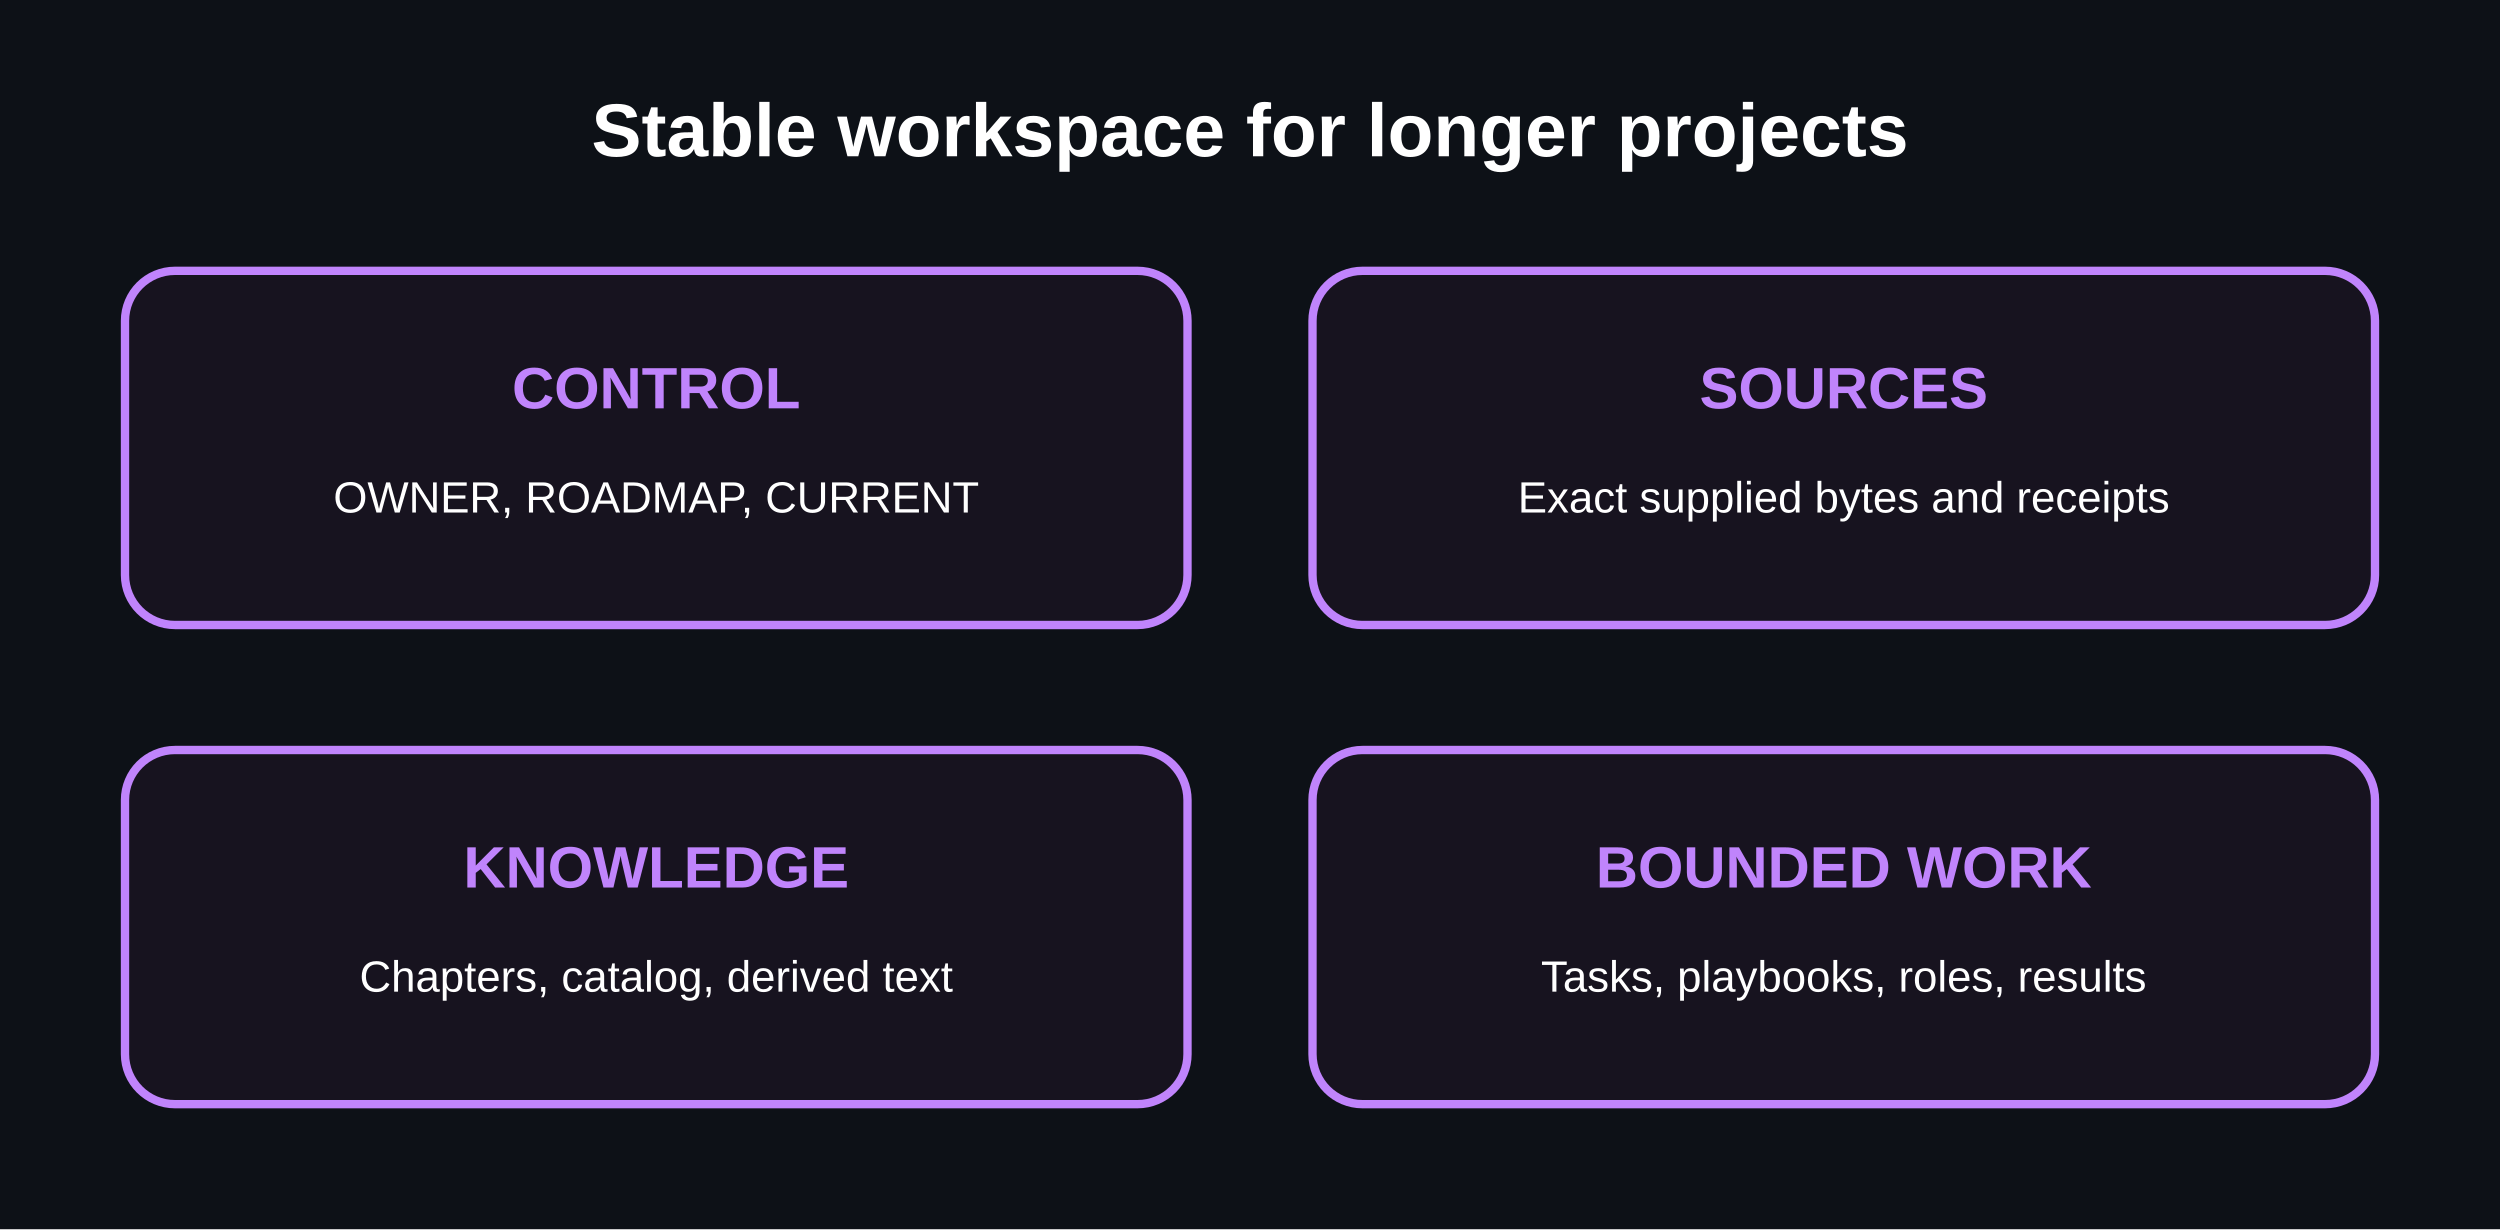
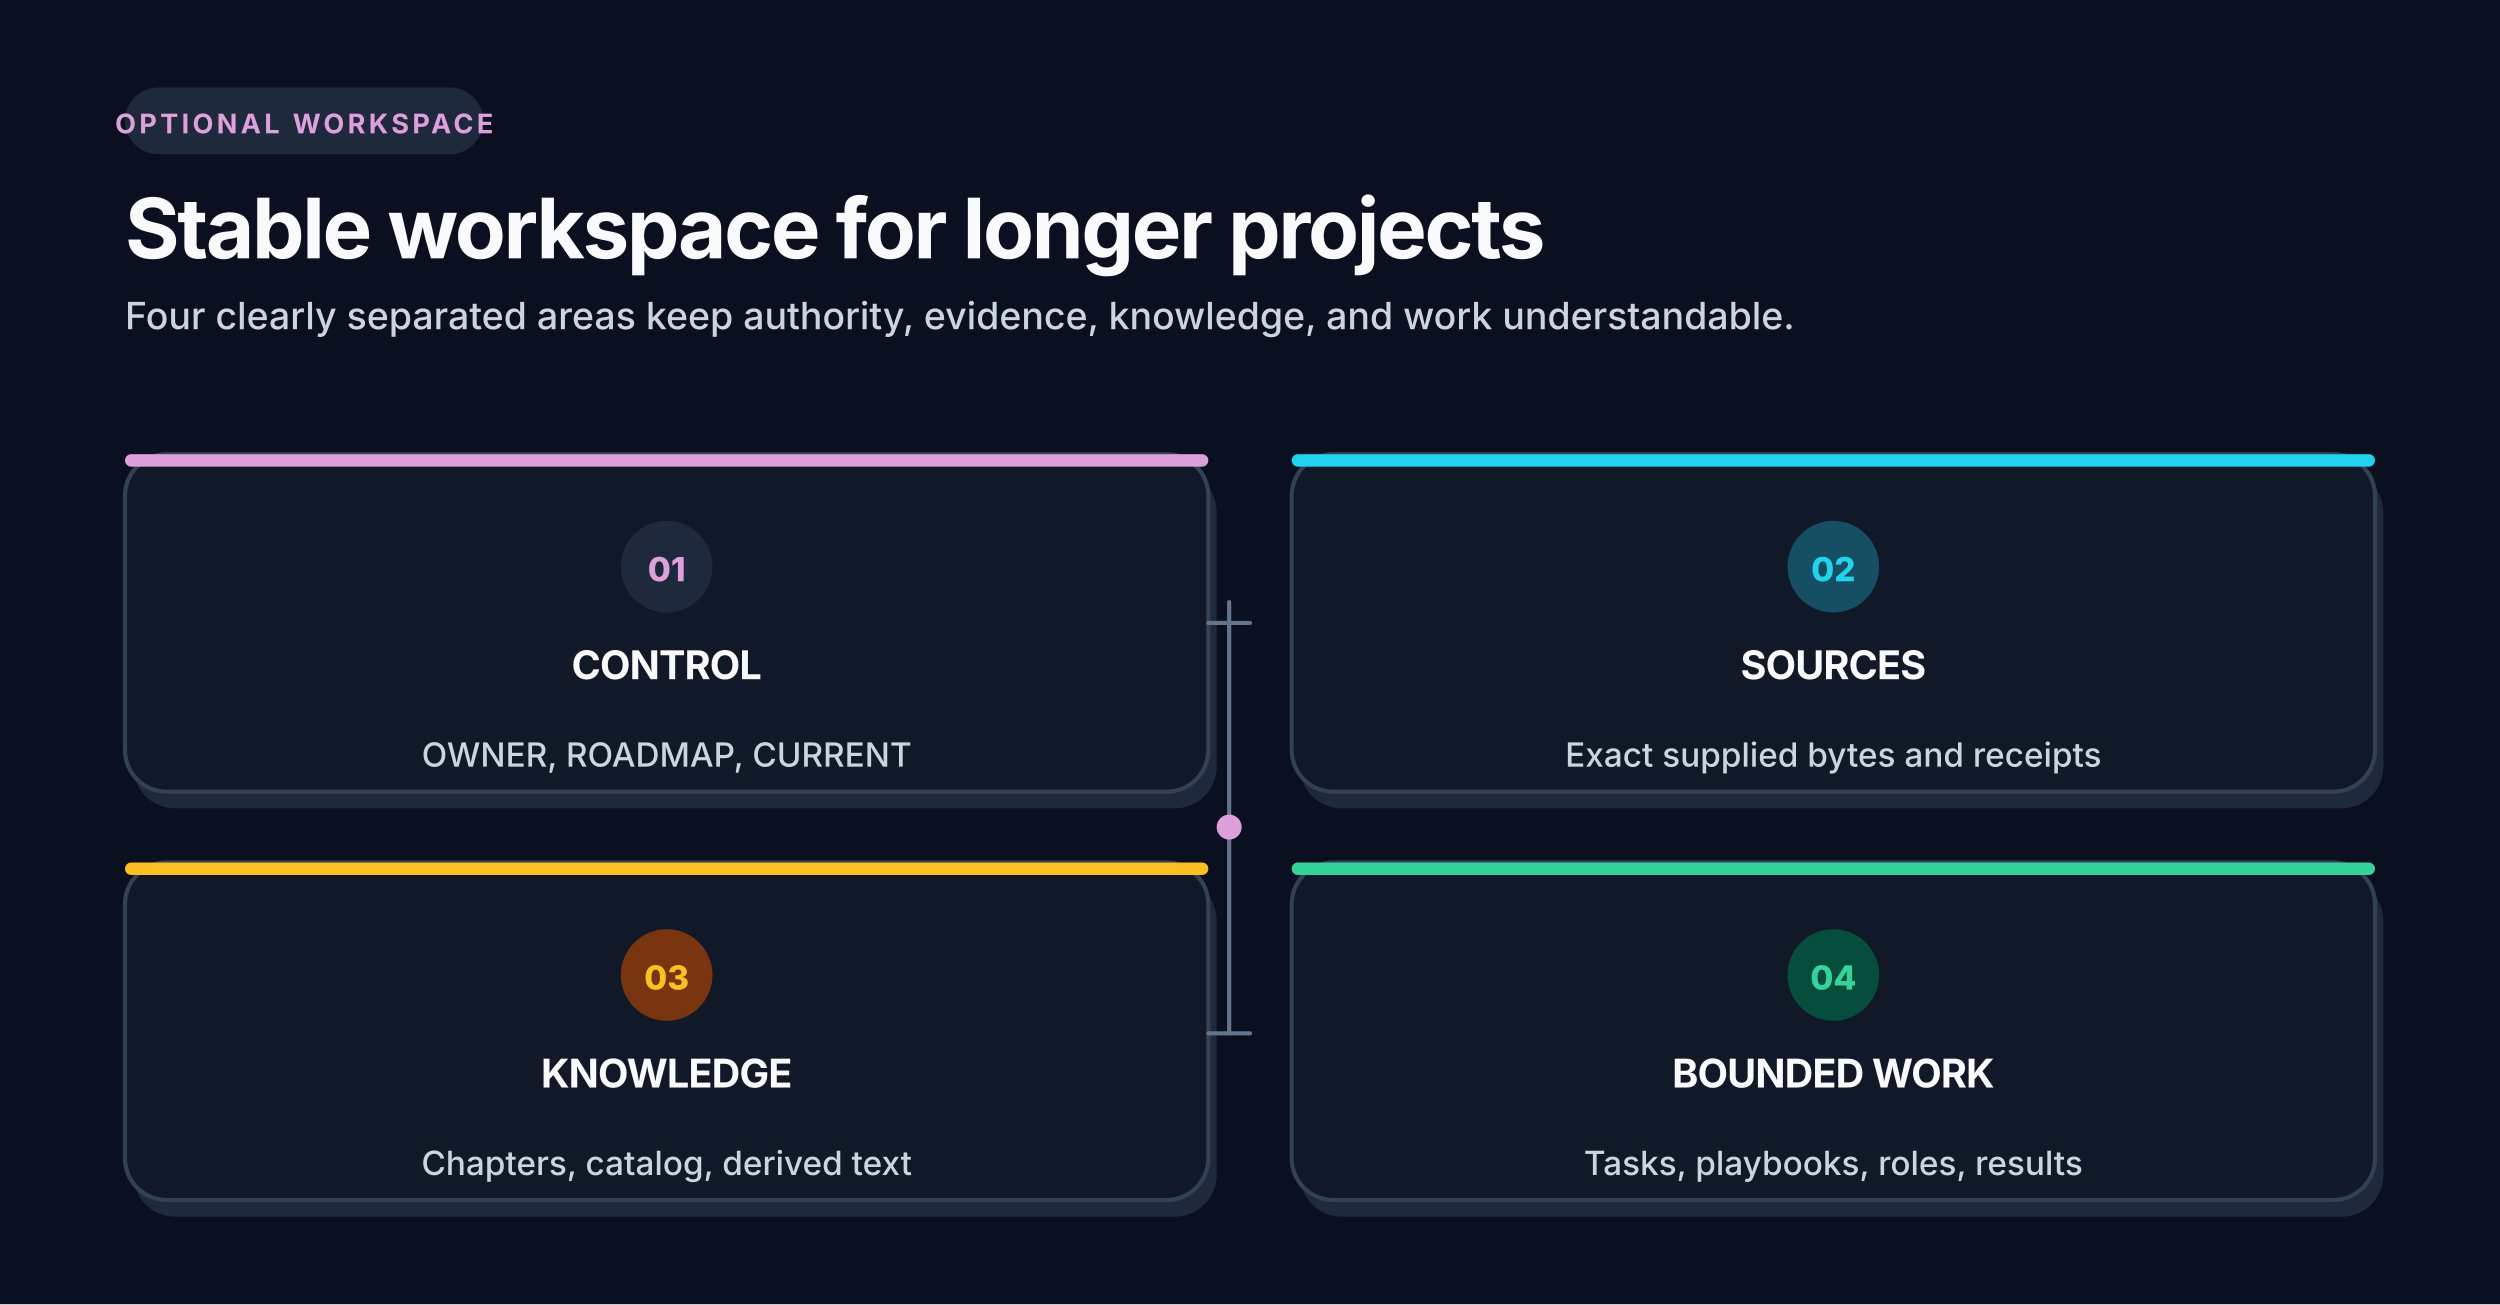
- <svg xmlns="http://www.w3.org/2000/svg" width="1200" height="590" viewBox="0 0 1200 590" role="img" aria-labelledby="title desc">
-   <rect width="1200" height="590" fill="#0D1117" />
-   <text x="600" y="75" text-anchor="middle" font-family="Arial, Helvetica, sans-serif" font-size="36" font-weight="700" fill="#FFFFFF">Stable workspace for longer projects</text>
-   <g font-family="Arial, Helvetica, sans-serif">
-     <rect x="60" y="130" width="510" height="170" rx="24" fill="#17131F" stroke="#C084FC" stroke-width="4" />
-     <rect x="630" y="130" width="510" height="170" rx="24" fill="#17131F" stroke="#C084FC" stroke-width="4" />
-     <rect x="60" y="360" width="510" height="170" rx="24" fill="#17131F" stroke="#C084FC" stroke-width="4" />
-     <rect x="630" y="360" width="510" height="170" rx="24" fill="#17131F" stroke="#C084FC" stroke-width="4" />
-     <text x="315" y="196" text-anchor="middle" font-size="28" font-weight="700" fill="#C084FC">CONTROL</text>
-     <text x="315" y="246" text-anchor="middle" font-size="21" fill="#FFFFFF">OWNER, ROADMAP, CURRENT</text>
-     <text x="885" y="196" text-anchor="middle" font-size="28" font-weight="700" fill="#C084FC">SOURCES</text>
-     <text x="885" y="246" text-anchor="middle" font-size="21" fill="#FFFFFF">Exact supplied bytes and receipts</text>
-     <text x="315" y="426" text-anchor="middle" font-size="28" font-weight="700" fill="#C084FC">KNOWLEDGE</text>
-     <text x="315" y="476" text-anchor="middle" font-size="21" fill="#FFFFFF">Chapters, catalog, derived text</text>
-     <text x="885" y="426" text-anchor="middle" font-size="28" font-weight="700" fill="#C084FC">BOUNDED WORK</text>
-     <text x="885" y="476" text-anchor="middle" font-size="21" fill="#FFFFFF">Tasks, playbooks, roles, results</text>
-   </g>
+ <svg xmlns="http://www.w3.org/2000/svg" width="1200" height="626" viewBox="0 0 1200 626" role="img" aria-labelledby="title desc">
+   <rect width="1200" height="626" fill="#0B1020" />
+   <rect x="60" y="42" width="172" height="32" rx="16" fill="#1E293B" />
+   <text x="146.0" y="64" text-anchor="middle" fill="#DDA0DD" font-family="Inter, ui-sans-serif, -apple-system, BlinkMacSystemFont, Segoe UI, sans-serif" font-size="13" font-weight="750" letter-spacing="1.6">OPTIONAL WORKSPACE</text>
+   <text x="60" y="124" text-anchor="start" fill="#F8FAFC" font-family="Inter, ui-sans-serif, -apple-system, BlinkMacSystemFont, Segoe UI, sans-serif" font-size="40" font-weight="750" letter-spacing="-1.1">Stable workspace for longer projects</text>
+   <text x="60" y="158" text-anchor="start" fill="#CBD5E1" font-family="Inter, ui-sans-serif, -apple-system, BlinkMacSystemFont, Segoe UI, sans-serif" font-size="18" font-weight="450">Four clearly separated areas keep authority, evidence, knowledge, and work understandable.</text>
+   <rect x="64" y="226" width="520" height="162" rx="20" fill="#1E293B" />
+   <rect id="card-control" x="60" y="218" width="520" height="162" rx="20" fill="#111827" stroke="#334155" stroke-width="2" />
+   <rect x="60" y="218" width="520" height="6" rx="3" fill="#DDA0DD" />
+   <circle cx="320.0" cy="272" r="22" fill="#1E293B" />
+   <text x="320.0" y="279" text-anchor="middle" fill="#DDA0DD" font-family="Inter, ui-sans-serif, -apple-system, BlinkMacSystemFont, Segoe UI, sans-serif" font-size="16" font-weight="800">01</text>
+   <text x="320.0" y="326" text-anchor="middle" fill="#F8FAFC" font-family="Inter, ui-sans-serif, -apple-system, BlinkMacSystemFont, Segoe UI, sans-serif" font-size="19" font-weight="720" letter-spacing="-0.4">CONTROL</text>
+   <text x="320.0" y="368" text-anchor="middle" fill="#CBD5E1" font-family="Inter, ui-sans-serif, -apple-system, BlinkMacSystemFont, Segoe UI, sans-serif" font-size="16" font-weight="450">OWNER, ROADMAP, CURRENT</text>
+   <rect x="624" y="226" width="520" height="162" rx="20" fill="#1E293B" />
+   <rect id="card-sources" x="620" y="218" width="520" height="162" rx="20" fill="#111827" stroke="#334155" stroke-width="2" />
+   <rect x="620" y="218" width="520" height="6" rx="3" fill="#22D3EE" />
+   <circle cx="880.0" cy="272" r="22" fill="#164E63" />
+   <text x="880.0" y="279" text-anchor="middle" fill="#22D3EE" font-family="Inter, ui-sans-serif, -apple-system, BlinkMacSystemFont, Segoe UI, sans-serif" font-size="16" font-weight="800">02</text>
+   <text x="880.0" y="326" text-anchor="middle" fill="#F8FAFC" font-family="Inter, ui-sans-serif, -apple-system, BlinkMacSystemFont, Segoe UI, sans-serif" font-size="19" font-weight="720" letter-spacing="-0.4">SOURCES</text>
+   <text x="880.0" y="368" text-anchor="middle" fill="#CBD5E1" font-family="Inter, ui-sans-serif, -apple-system, BlinkMacSystemFont, Segoe UI, sans-serif" font-size="16" font-weight="450">Exact supplied bytes and receipts</text>
+   <rect x="64" y="422" width="520" height="162" rx="20" fill="#1E293B" />
+   <rect id="card-knowledge" x="60" y="414" width="520" height="162" rx="20" fill="#111827" stroke="#334155" stroke-width="2" />
+   <rect x="60" y="414" width="520" height="6" rx="3" fill="#FBBF24" />
+   <circle cx="320.0" cy="468" r="22" fill="#78350F" />
+   <text x="320.0" y="475" text-anchor="middle" fill="#FBBF24" font-family="Inter, ui-sans-serif, -apple-system, BlinkMacSystemFont, Segoe UI, sans-serif" font-size="16" font-weight="800">03</text>
+   <text x="320.0" y="522" text-anchor="middle" fill="#F8FAFC" font-family="Inter, ui-sans-serif, -apple-system, BlinkMacSystemFont, Segoe UI, sans-serif" font-size="19" font-weight="720" letter-spacing="-0.4">KNOWLEDGE</text>
+   <text x="320.0" y="564" text-anchor="middle" fill="#CBD5E1" font-family="Inter, ui-sans-serif, -apple-system, BlinkMacSystemFont, Segoe UI, sans-serif" font-size="16" font-weight="450">Chapters, catalog, derived text</text>
+   <rect x="624" y="422" width="520" height="162" rx="20" fill="#1E293B" />
+   <rect id="card-work" x="620" y="414" width="520" height="162" rx="20" fill="#111827" stroke="#334155" stroke-width="2" />
+   <rect x="620" y="414" width="520" height="6" rx="3" fill="#34D399" />
+   <circle cx="880.0" cy="468" r="22" fill="#064E3B" />
+   <text x="880.0" y="475" text-anchor="middle" fill="#34D399" font-family="Inter, ui-sans-serif, -apple-system, BlinkMacSystemFont, Segoe UI, sans-serif" font-size="16" font-weight="800">04</text>
+   <text x="880.0" y="522" text-anchor="middle" fill="#F8FAFC" font-family="Inter, ui-sans-serif, -apple-system, BlinkMacSystemFont, Segoe UI, sans-serif" font-size="19" font-weight="720" letter-spacing="-0.4">BOUNDED WORK</text>
+   <text x="880.0" y="564" text-anchor="middle" fill="#CBD5E1" font-family="Inter, ui-sans-serif, -apple-system, BlinkMacSystemFont, Segoe UI, sans-serif" font-size="16" font-weight="450">Tasks, playbooks, roles, results</text>
+   <line x1="580" y1="299" x2="600" y2="299" stroke="#64748B" stroke-width="2" stroke-linecap="round" />
+   <line x1="590" y1="289" x2="590" y2="496" stroke="#64748B" stroke-width="2" stroke-linecap="round" />
+   <line x1="580" y1="496" x2="600" y2="496" stroke="#64748B" stroke-width="2" stroke-linecap="round" />
+   <circle cx="590" cy="397" r="6" fill="#DDA0DD" />
</svg>
